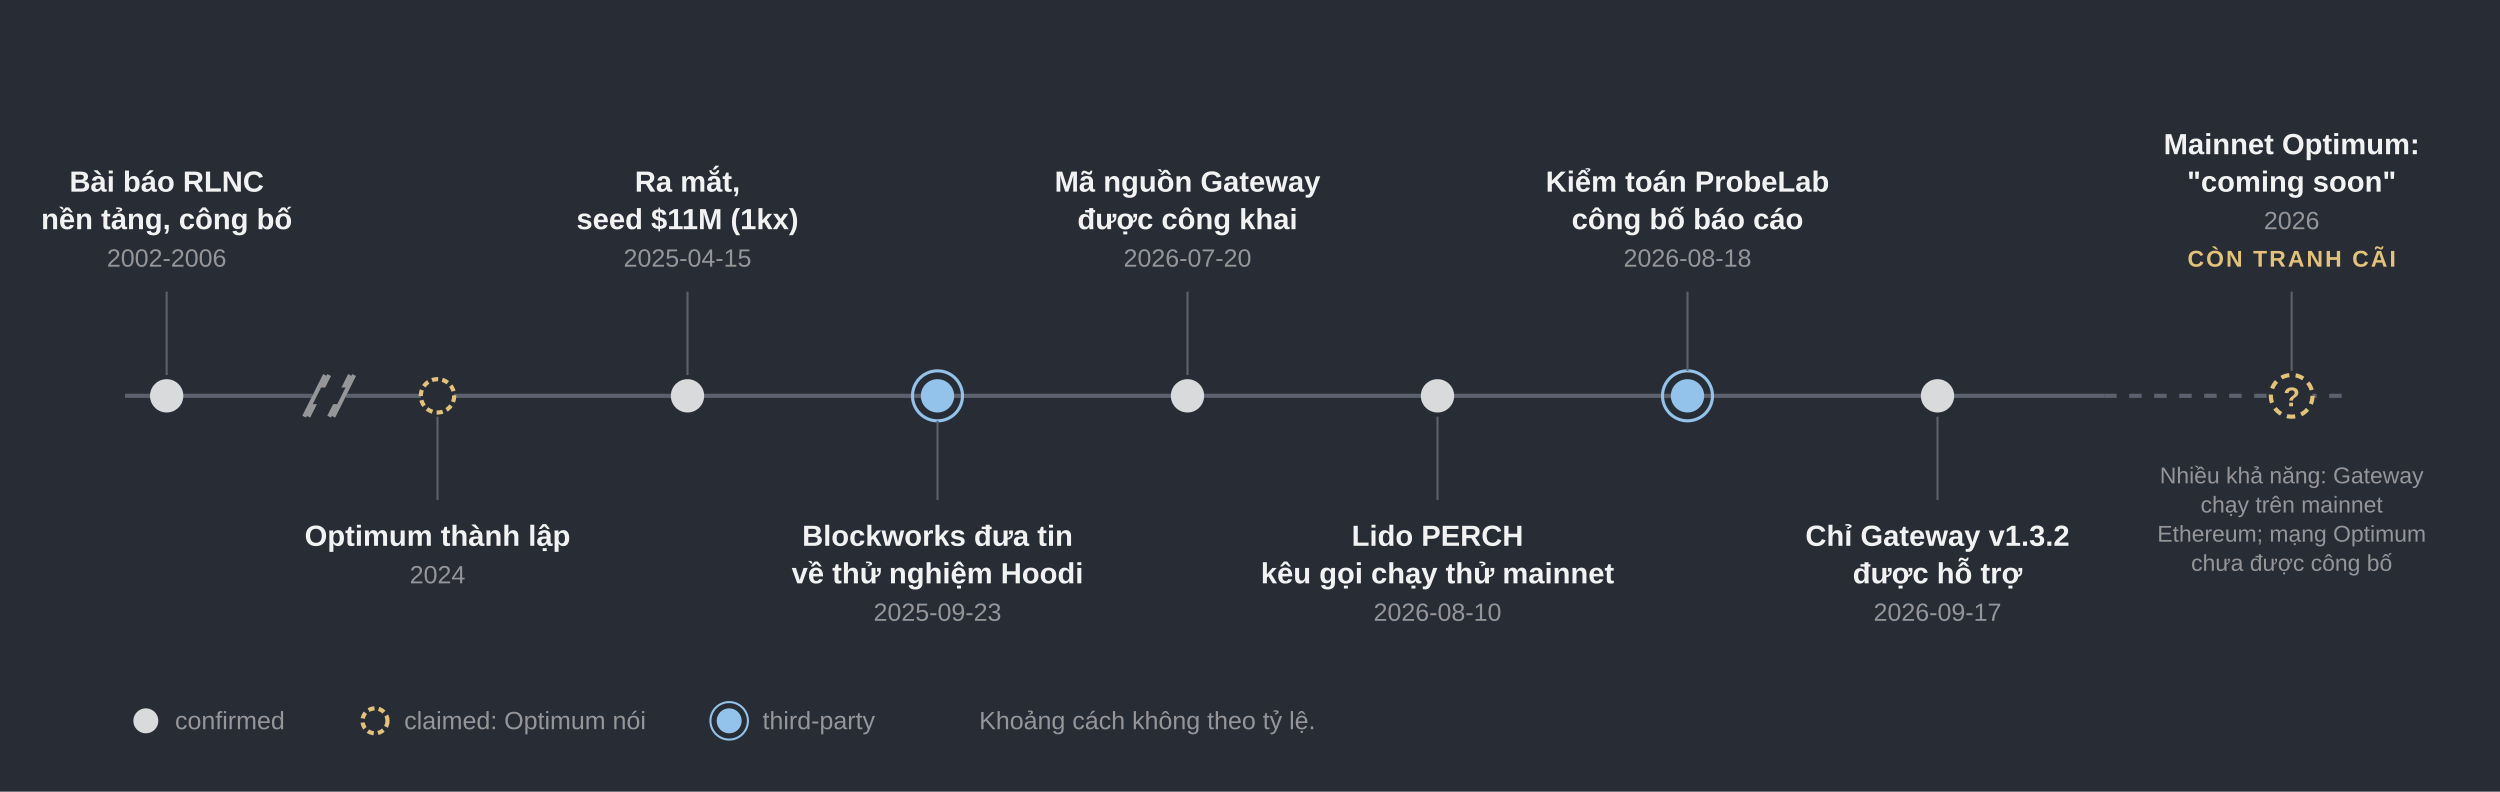
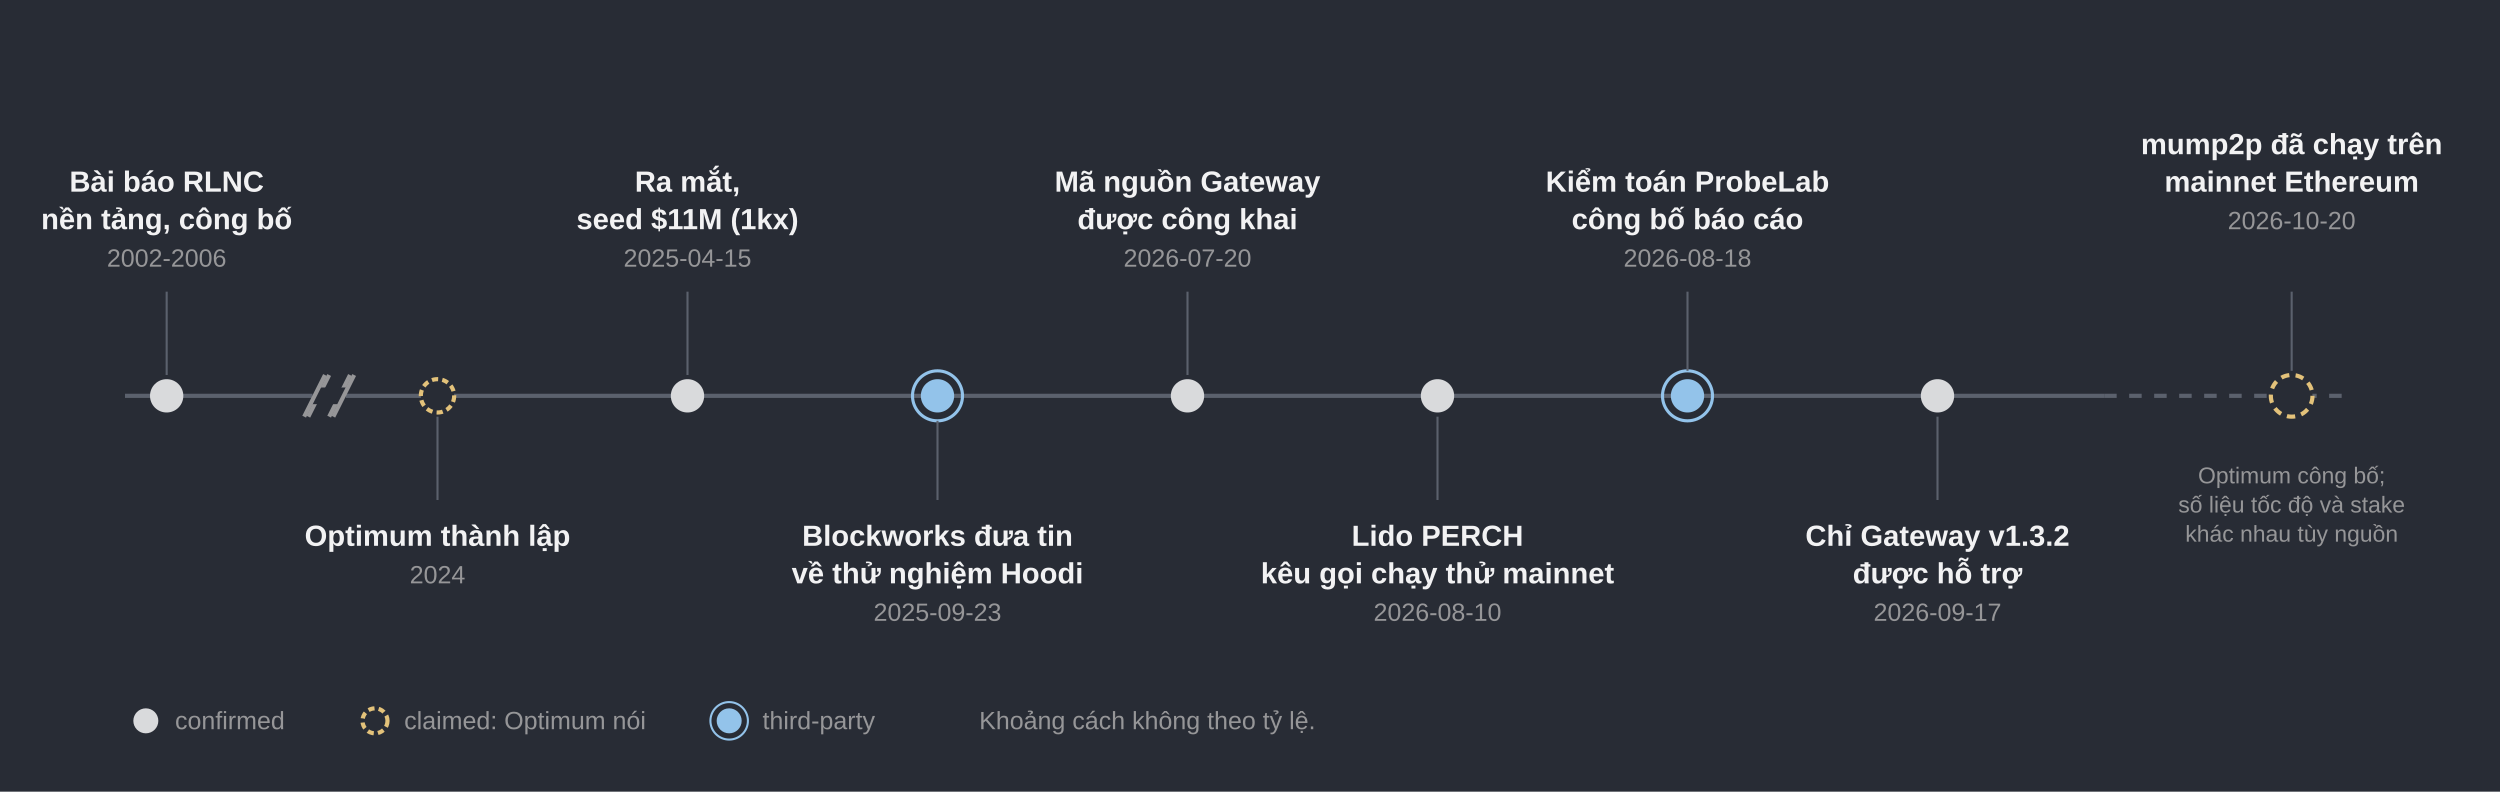
<svg xmlns="http://www.w3.org/2000/svg" viewBox="0 0 1200 380" font-family="Helvetica Neue, Arial, sans-serif">
  <rect width="1200" height="380" fill="#282C35" />
  <line x1="60" y1="190" x2="1010" y2="190" stroke="#5B616D" stroke-width="2" />
  <line x1="1010" y1="190" x2="1130" y2="190" stroke="#5B616D" stroke-width="2" stroke-dasharray="6 6" />
  <g stroke="#969698" stroke-width="2">
    <line x1="148" y1="200" x2="158" y2="180" />
    <line x1="158" y1="200" x2="168" y2="180" />
  </g>
  <rect x="150" y="186" width="16" height="8" fill="#282C35" />
  <g stroke="#969698" stroke-width="2">
    <line x1="146" y1="200" x2="156" y2="180" />
    <line x1="160" y1="200" x2="170" y2="180" />
  </g>
  <circle cx="80" cy="190" r="8" fill="#D9DADC" />
  <line x1="80" y1="180" x2="80" y2="140" stroke="#5B616D" />
  <text x="80" y="92" fill="#F2F2F3" font-size="14" font-weight="600" text-anchor="middle">Bài báo RLNC</text>
  <text x="80" y="110" fill="#F2F2F3" font-size="14" font-weight="600" text-anchor="middle">nền tảng, công bố</text>
  <text x="80" y="128" fill="#969698" font-size="12" text-anchor="middle">2002-2006</text>
  <circle cx="210" cy="190" r="8" fill="#282C35" stroke="#E3C27A" stroke-width="2" stroke-dasharray="3 2" />
  <line x1="210" y1="200" x2="210" y2="240" stroke="#5B616D" />
  <text x="210" y="262" fill="#F2F2F3" font-size="14" font-weight="600" text-anchor="middle">Optimum thành lập</text>
  <text x="210" y="280" fill="#969698" font-size="12" text-anchor="middle">2024</text>
  <circle cx="330" cy="190" r="8" fill="#D9DADC" />
  <line x1="330" y1="180" x2="330" y2="140" stroke="#5B616D" />
  <text x="330" y="92" fill="#F2F2F3" font-size="14" font-weight="600" text-anchor="middle">Ra mắt,</text>
  <text x="330" y="110" fill="#F2F2F3" font-size="14" font-weight="600" text-anchor="middle">seed $11M (1kx)</text>
  <text x="330" y="128" fill="#969698" font-size="12" text-anchor="middle">2025-04-15</text>
  <circle cx="450" cy="190" r="8" fill="#93C3EA" />
  <circle cx="450" cy="190" r="12" fill="none" stroke="#93C3EA" stroke-width="1.5" />
  <line x1="450" y1="202" x2="450" y2="240" stroke="#5B616D" />
  <text x="450" y="262" fill="#F2F2F3" font-size="14" font-weight="600" text-anchor="middle">Blockworks đưa tin</text>
  <text x="450" y="280" fill="#F2F2F3" font-size="14" font-weight="600" text-anchor="middle">về thử nghiệm Hoodi</text>
  <text x="450" y="298" fill="#969698" font-size="12" text-anchor="middle">2025-09-23</text>
  <circle cx="570" cy="190" r="8" fill="#D9DADC" />
  <line x1="570" y1="180" x2="570" y2="140" stroke="#5B616D" />
  <text x="570" y="92" fill="#F2F2F3" font-size="14" font-weight="600" text-anchor="middle">Mã nguồn Gateway</text>
  <text x="570" y="110" fill="#F2F2F3" font-size="14" font-weight="600" text-anchor="middle">được công khai</text>
  <text x="570" y="128" fill="#969698" font-size="12" text-anchor="middle">2026-07-20</text>
  <circle cx="690" cy="190" r="8" fill="#D9DADC" />
  <line x1="690" y1="200" x2="690" y2="240" stroke="#5B616D" />
  <text x="690" y="262" fill="#F2F2F3" font-size="14" font-weight="600" text-anchor="middle">Lido PERCH</text>
  <text x="690" y="280" fill="#F2F2F3" font-size="14" font-weight="600" text-anchor="middle">kêu gọi chạy thử mainnet</text>
  <text x="690" y="298" fill="#969698" font-size="12" text-anchor="middle">2026-08-10</text>
  <circle cx="810" cy="190" r="8" fill="#93C3EA" />
  <circle cx="810" cy="190" r="12" fill="none" stroke="#93C3EA" stroke-width="1.5" />
  <line x1="810" y1="178" x2="810" y2="140" stroke="#5B616D" />
  <text x="810" y="92" fill="#F2F2F3" font-size="14" font-weight="600" text-anchor="middle">Kiểm toán ProbeLab</text>
  <text x="810" y="110" fill="#F2F2F3" font-size="14" font-weight="600" text-anchor="middle">công bố báo cáo</text>
  <text x="810" y="128" fill="#969698" font-size="12" text-anchor="middle">2026-08-18</text>
  <circle cx="930" cy="190" r="8" fill="#D9DADC" />
  <line x1="930" y1="200" x2="930" y2="240" stroke="#5B616D" />
  <text x="930" y="262" fill="#F2F2F3" font-size="14" font-weight="600" text-anchor="middle">Chỉ Gateway v1.3.2</text>
  <text x="930" y="280" fill="#F2F2F3" font-size="14" font-weight="600" text-anchor="middle">được hỗ trợ</text>
  <text x="930" y="298" fill="#969698" font-size="12" text-anchor="middle">2026-09-17</text>
  <circle cx="1100" cy="190" r="10" fill="#282C35" stroke="#E3C27A" stroke-width="2" stroke-dasharray="4 3" />
-   <text x="1100" y="195" fill="#E3C27A" font-size="13" font-weight="700" text-anchor="middle">?</text>
  <line x1="1100" y1="178" x2="1100" y2="140" stroke="#5B616D" />
-   <text x="1100" y="74" fill="#F2F2F3" font-size="14" font-weight="600" text-anchor="middle">Mainnet Optimum:</text>
-   <text x="1100" y="92" fill="#F2F2F3" font-size="14" font-weight="600" text-anchor="middle">"coming soon"</text>
-   <text x="1100" y="110" fill="#969698" font-size="12" text-anchor="middle">2026</text>
-   <text x="1100" y="128" fill="#E3C27A" font-size="11" font-weight="700" text-anchor="middle" letter-spacing="1">CÒN TRANH CÃI</text>
-   <text x="1100" y="232" fill="#969698" font-size="11" text-anchor="middle">Nhiều khả năng: Gateway</text>
-   <text x="1100" y="246" fill="#969698" font-size="11" text-anchor="middle">chạy trên mainnet</text>
-   <text x="1100" y="260" fill="#969698" font-size="11" text-anchor="middle">Ethereum; mạng Optimum</text>
-   <text x="1100" y="274" fill="#969698" font-size="11" text-anchor="middle">chưa được công bố</text>
+   <text x="1100" y="74" fill="#F2F2F3" font-size="14" font-weight="600" text-anchor="middle">mump2p đã chạy trên</text>
+   <text x="1100" y="92" fill="#F2F2F3" font-size="14" font-weight="600" text-anchor="middle">mainnet Ethereum</text>
+   <text x="1100" y="110" fill="#969698" font-size="12" text-anchor="middle">2026-10-20</text>
+   <text x="1100" y="232" fill="#969698" font-size="11" text-anchor="middle">Optimum công bố;</text>
+   <text x="1100" y="246" fill="#969698" font-size="11" text-anchor="middle">số liệu tốc độ và stake</text>
+   <text x="1100" y="260" fill="#969698" font-size="11" text-anchor="middle">khác nhau tùy nguồn</text>
  <g font-size="12" fill="#969698">
    <circle cx="70" cy="346" r="6" fill="#D9DADC" />
    <text x="84" y="350">confirmed</text>
    <circle cx="180" cy="346" r="6" fill="#282C35" stroke="#E3C27A" stroke-width="2" stroke-dasharray="3 2" />
    <text x="194" y="350">claimed: Optimum nói</text>
    <circle cx="350" cy="346" r="6" fill="#93C3EA" />
    <circle cx="350" cy="346" r="9" fill="none" stroke="#93C3EA" />
    <text x="366" y="350">third-party</text>
    <text x="470" y="350">Khoảng cách không theo tỷ lệ.</text>
  </g>
</svg>
